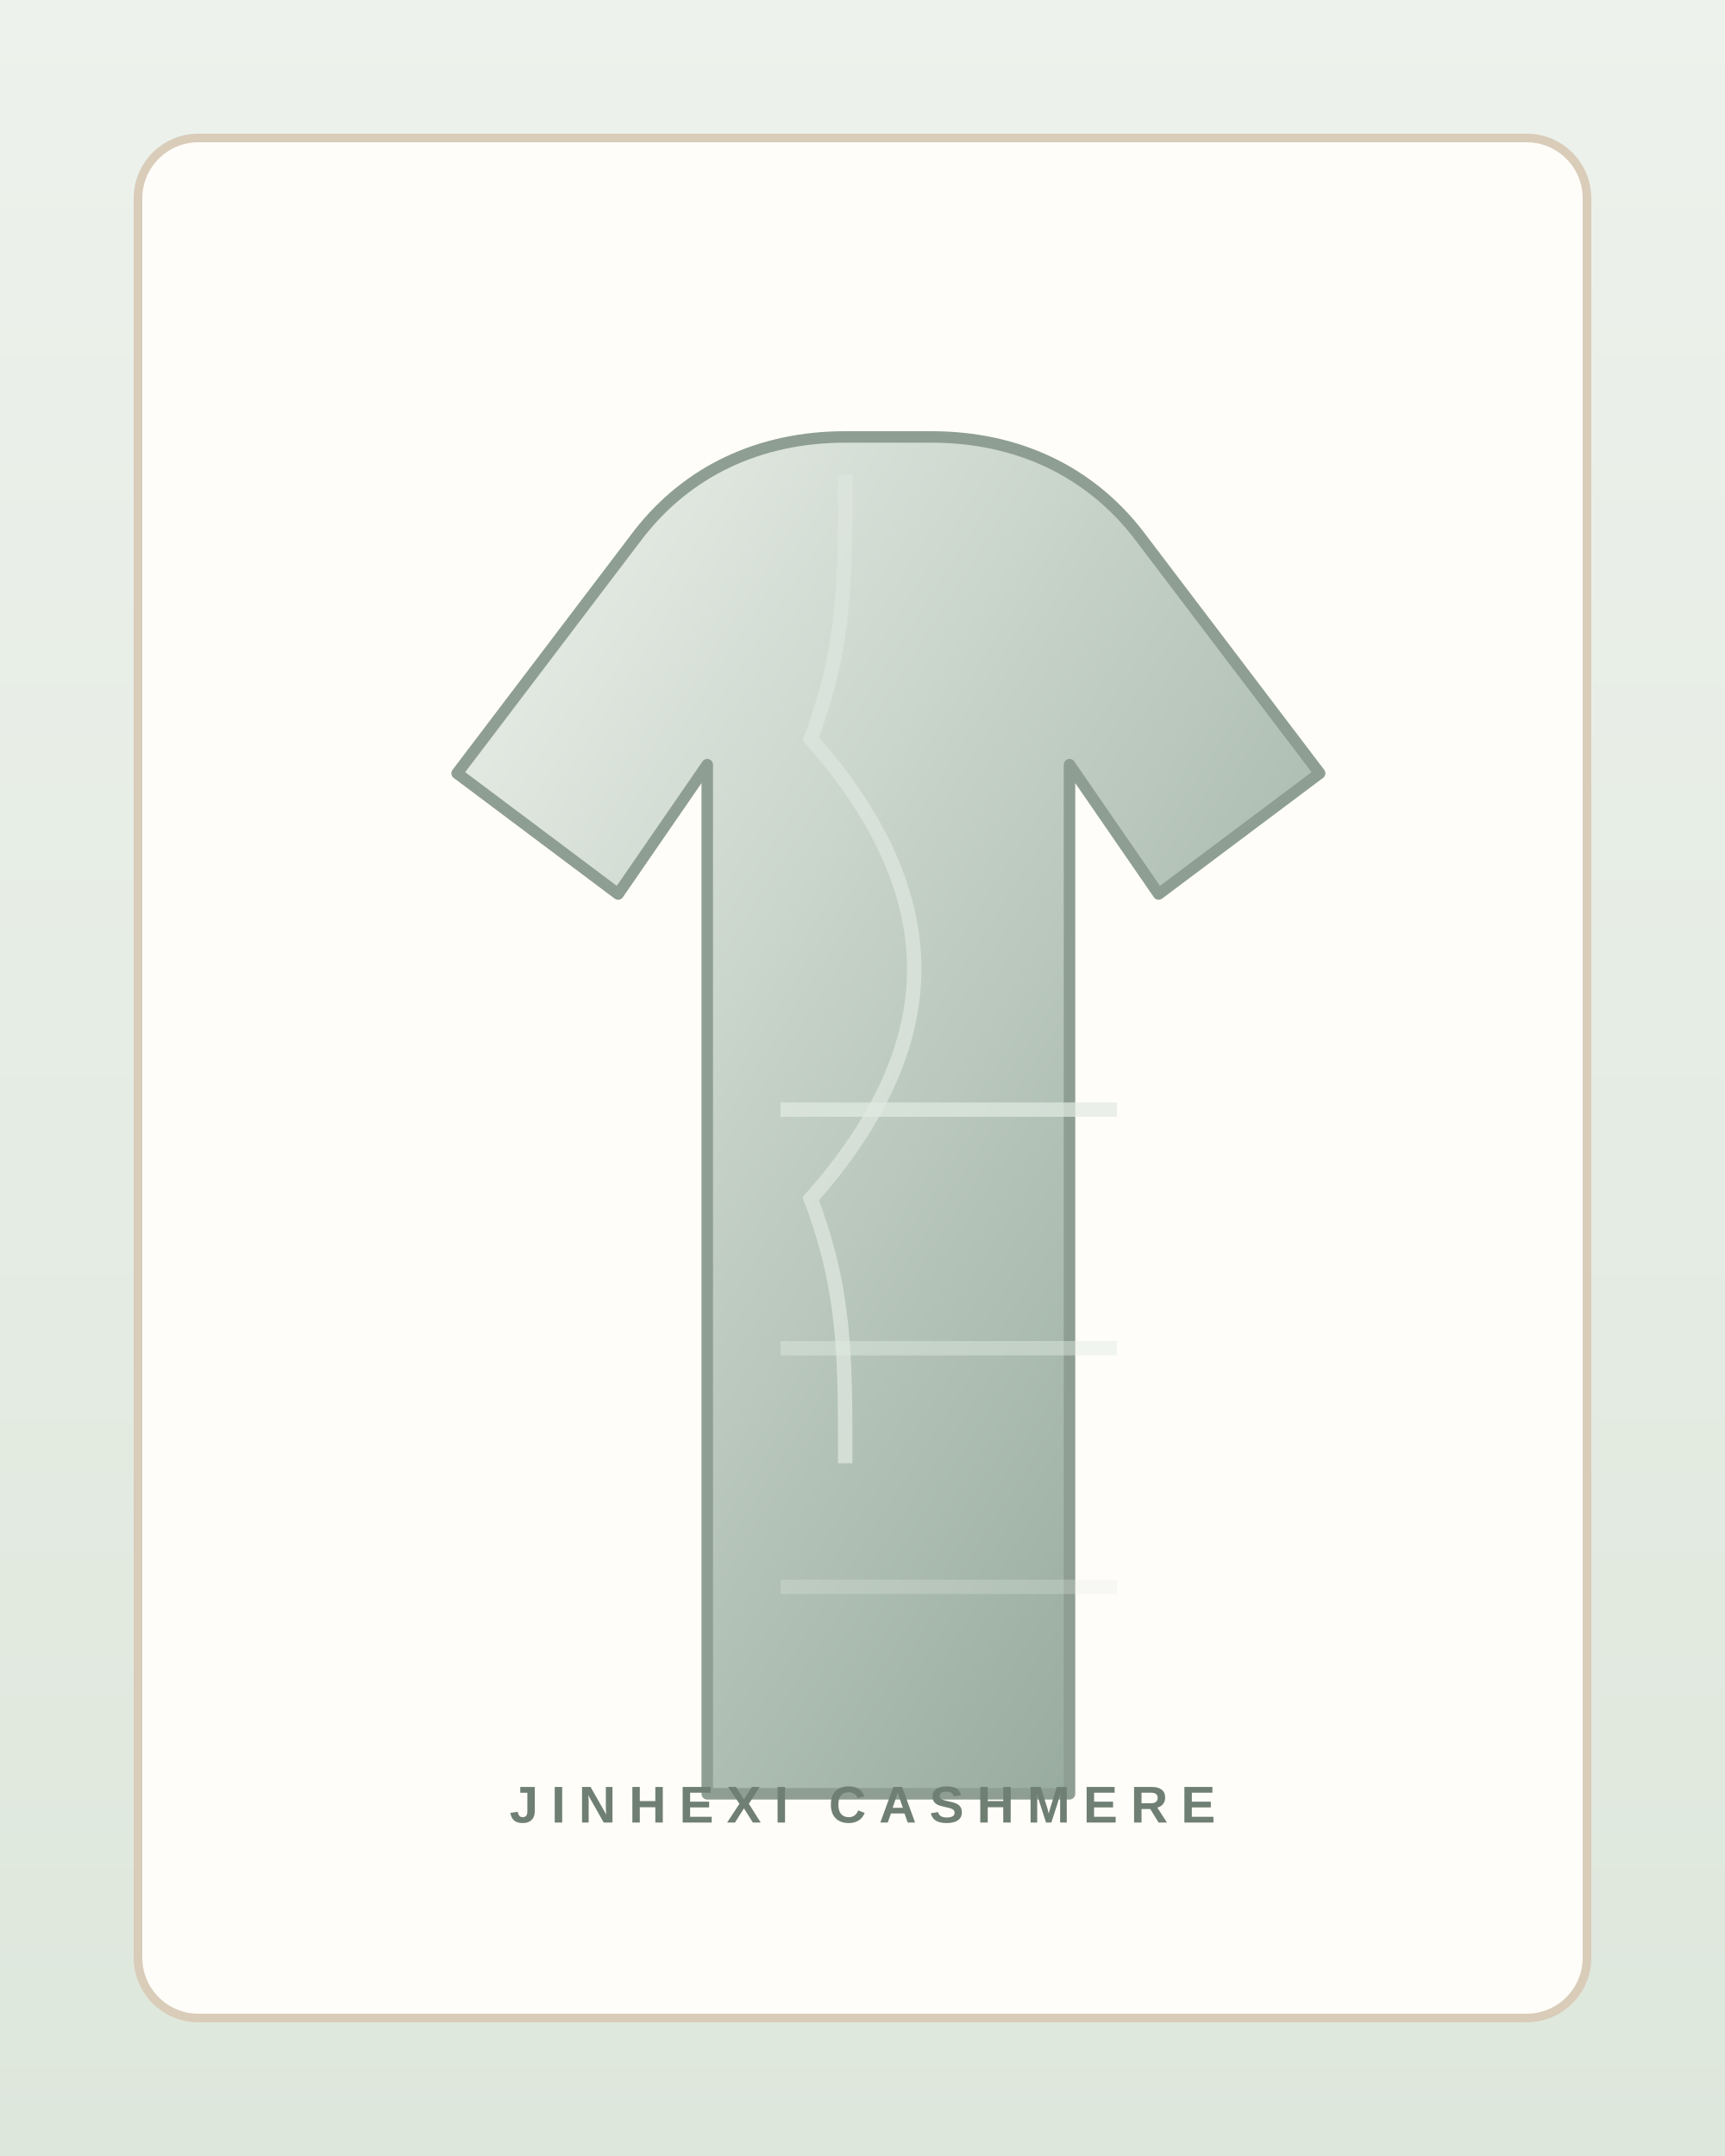
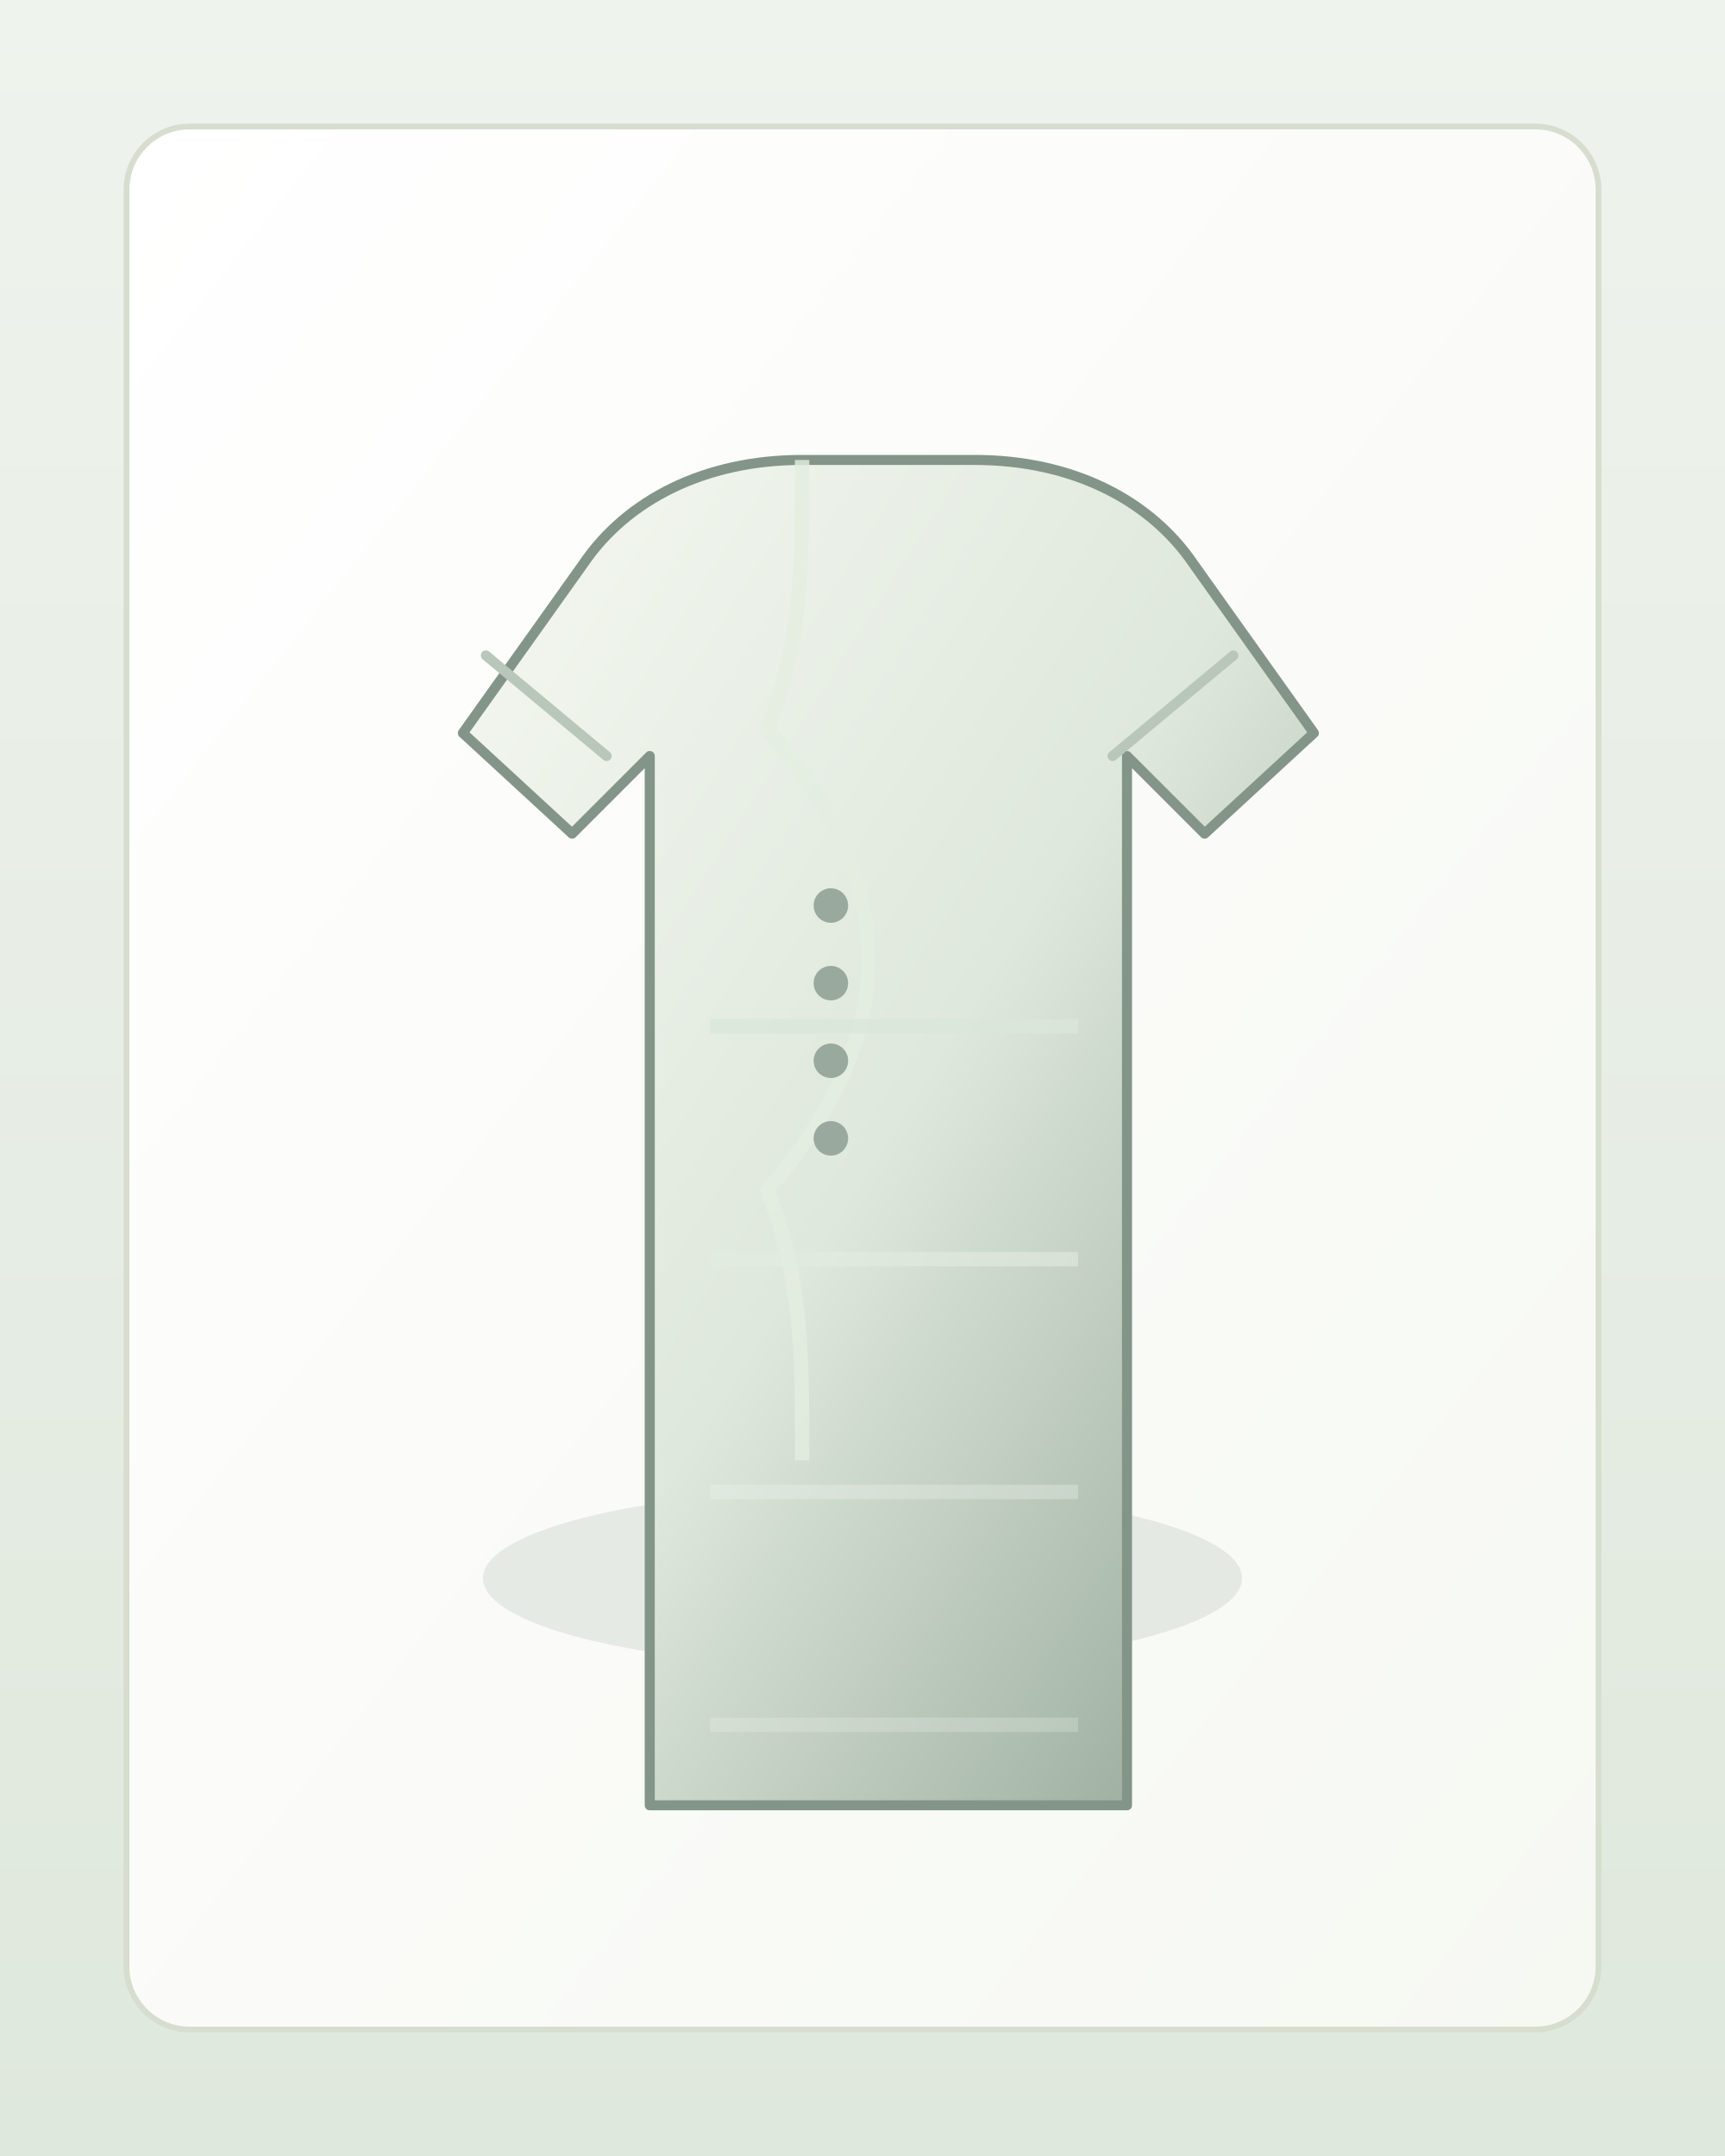
<svg xmlns="http://www.w3.org/2000/svg" viewBox="0 0 1200 1500" role="img" aria-labelledby="title desc">
  <defs>
    <linearGradient id="bg" x1="0" y1="0" x2="0" y2="1">
-       <stop offset="0%" stop-color="#edf2ec" />
-       <stop offset="100%" stop-color="#dee7dc" />
+       <stop offset="0%" stop-color="#eff3ed" />
+       <stop offset="100%" stop-color="#dfe8dd" />
    </linearGradient>
-     <linearGradient id="sweater" x1="0" y1="0" x2="1" y2="1">
-       <stop offset="0%" stop-color="#eef3ed" />
-       <stop offset="100%" stop-color="#8aa091" />
+     <linearGradient id="frame" x1="0" y1="0" x2="1" y2="1">
+       <stop offset="0%" stop-color="#ffffff" />
+       <stop offset="100%" stop-color="#f6f8f2" />
+     </linearGradient>
+     <linearGradient id="fabric" x1="0" y1="0" x2="1" y2="1">
+       <stop offset="0%" stop-color="#f5f8f1" />
+       <stop offset="50%" stop-color="#dfe8dd" />
+       <stop offset="100%" stop-color="#8ea292" />
    </linearGradient>
  </defs>
  <rect width="1200" height="1500" fill="url(#bg)" />
-   <rect x="96" y="96" width="1008" height="1308" rx="42" fill="#fffdf9" stroke="#d9ccb9" stroke-width="6" />
-   <g transform="translate(258 252)">
-     <path d="M186 120c34-44 84-68 144-68h60c60 0 110 24 144 68l126 166-112 84-62-90v716H234V280l-62 90-112-84z" fill="url(#sweater)" stroke="#8f9e93" stroke-width="8" stroke-linejoin="round" />
-     <path d="M330 78c0 76 0 120-24 184 48 54 72 108 72 160s-24 106-72 160c24 64 24 108 24 184" fill="none" stroke="#dce5dd" stroke-width="10" opacity="0.8" />
-     <path d="M285 520h234" stroke="#e1ebe2" stroke-width="10" opacity="0.7" />
-     <path d="M285 686h234" stroke="#e1ebe2" stroke-width="10" opacity="0.45" />
-     <path d="M285 852h234" stroke="#e1ebe2" stroke-width="10" opacity="0.28" />
+   <rect x="88" y="88" width="1024" height="1324" rx="44" fill="url(#frame)" stroke="#d7ddcf" stroke-width="4" />
+   <ellipse cx="600" cy="1098" rx="264" ry="62" fill="#889b8f" opacity="0.18" />
+   <g transform="translate(238 226)">
+     <path d="M168 166c30-44 84-72 152-72h120c68 0 122 28 152 72l84 118-76 70-54-54v730H214V300l-54 54-76-70z" fill="url(#fabric)" stroke="#839588" stroke-width="7" stroke-linejoin="round" />
+     <path d="M320 94c0 78 0 124-24 188 46 52 70 106 70 160s-24 106-70 160c24 64 24 110 24 188" fill="none" stroke="#e3ede0" stroke-width="10" opacity="0.8" />
+     <path d="M184 300l-84-70" fill="none" stroke="#b9c6ba" stroke-width="7" stroke-linecap="round" />
+     <path d="M536 300l84-70" fill="none" stroke="#b9c6ba" stroke-width="7" stroke-linecap="round" />
+     <path d="M256 488h256" stroke="#dbe6da" stroke-width="10" opacity="0.82" />
+     <path d="M256 650h256" stroke="#e4ece0" stroke-width="10" opacity="0.58" />
+     <path d="M256 812h256" stroke="#eef3ee" stroke-width="10" opacity="0.34" />
+     <path d="M256 974h256" stroke="#f4f6f1" stroke-width="10" opacity="0.24" />
+     <circle cx="340" cy="404" r="12" fill="#9aa99d" />
+     <circle cx="340" cy="458" r="12" fill="#9aa99d" />
+     <circle cx="340" cy="512" r="12" fill="#9aa99d" />
+     <circle cx="340" cy="566" r="12" fill="#9aa99d" />
  </g>
-   <text x="600" y="1268" text-anchor="middle" font-family="Arial, Helvetica, sans-serif" font-size="36" font-weight="700" letter-spacing="9" fill="#6f7f73">JINHEXI CASHMERE</text>
</svg>
